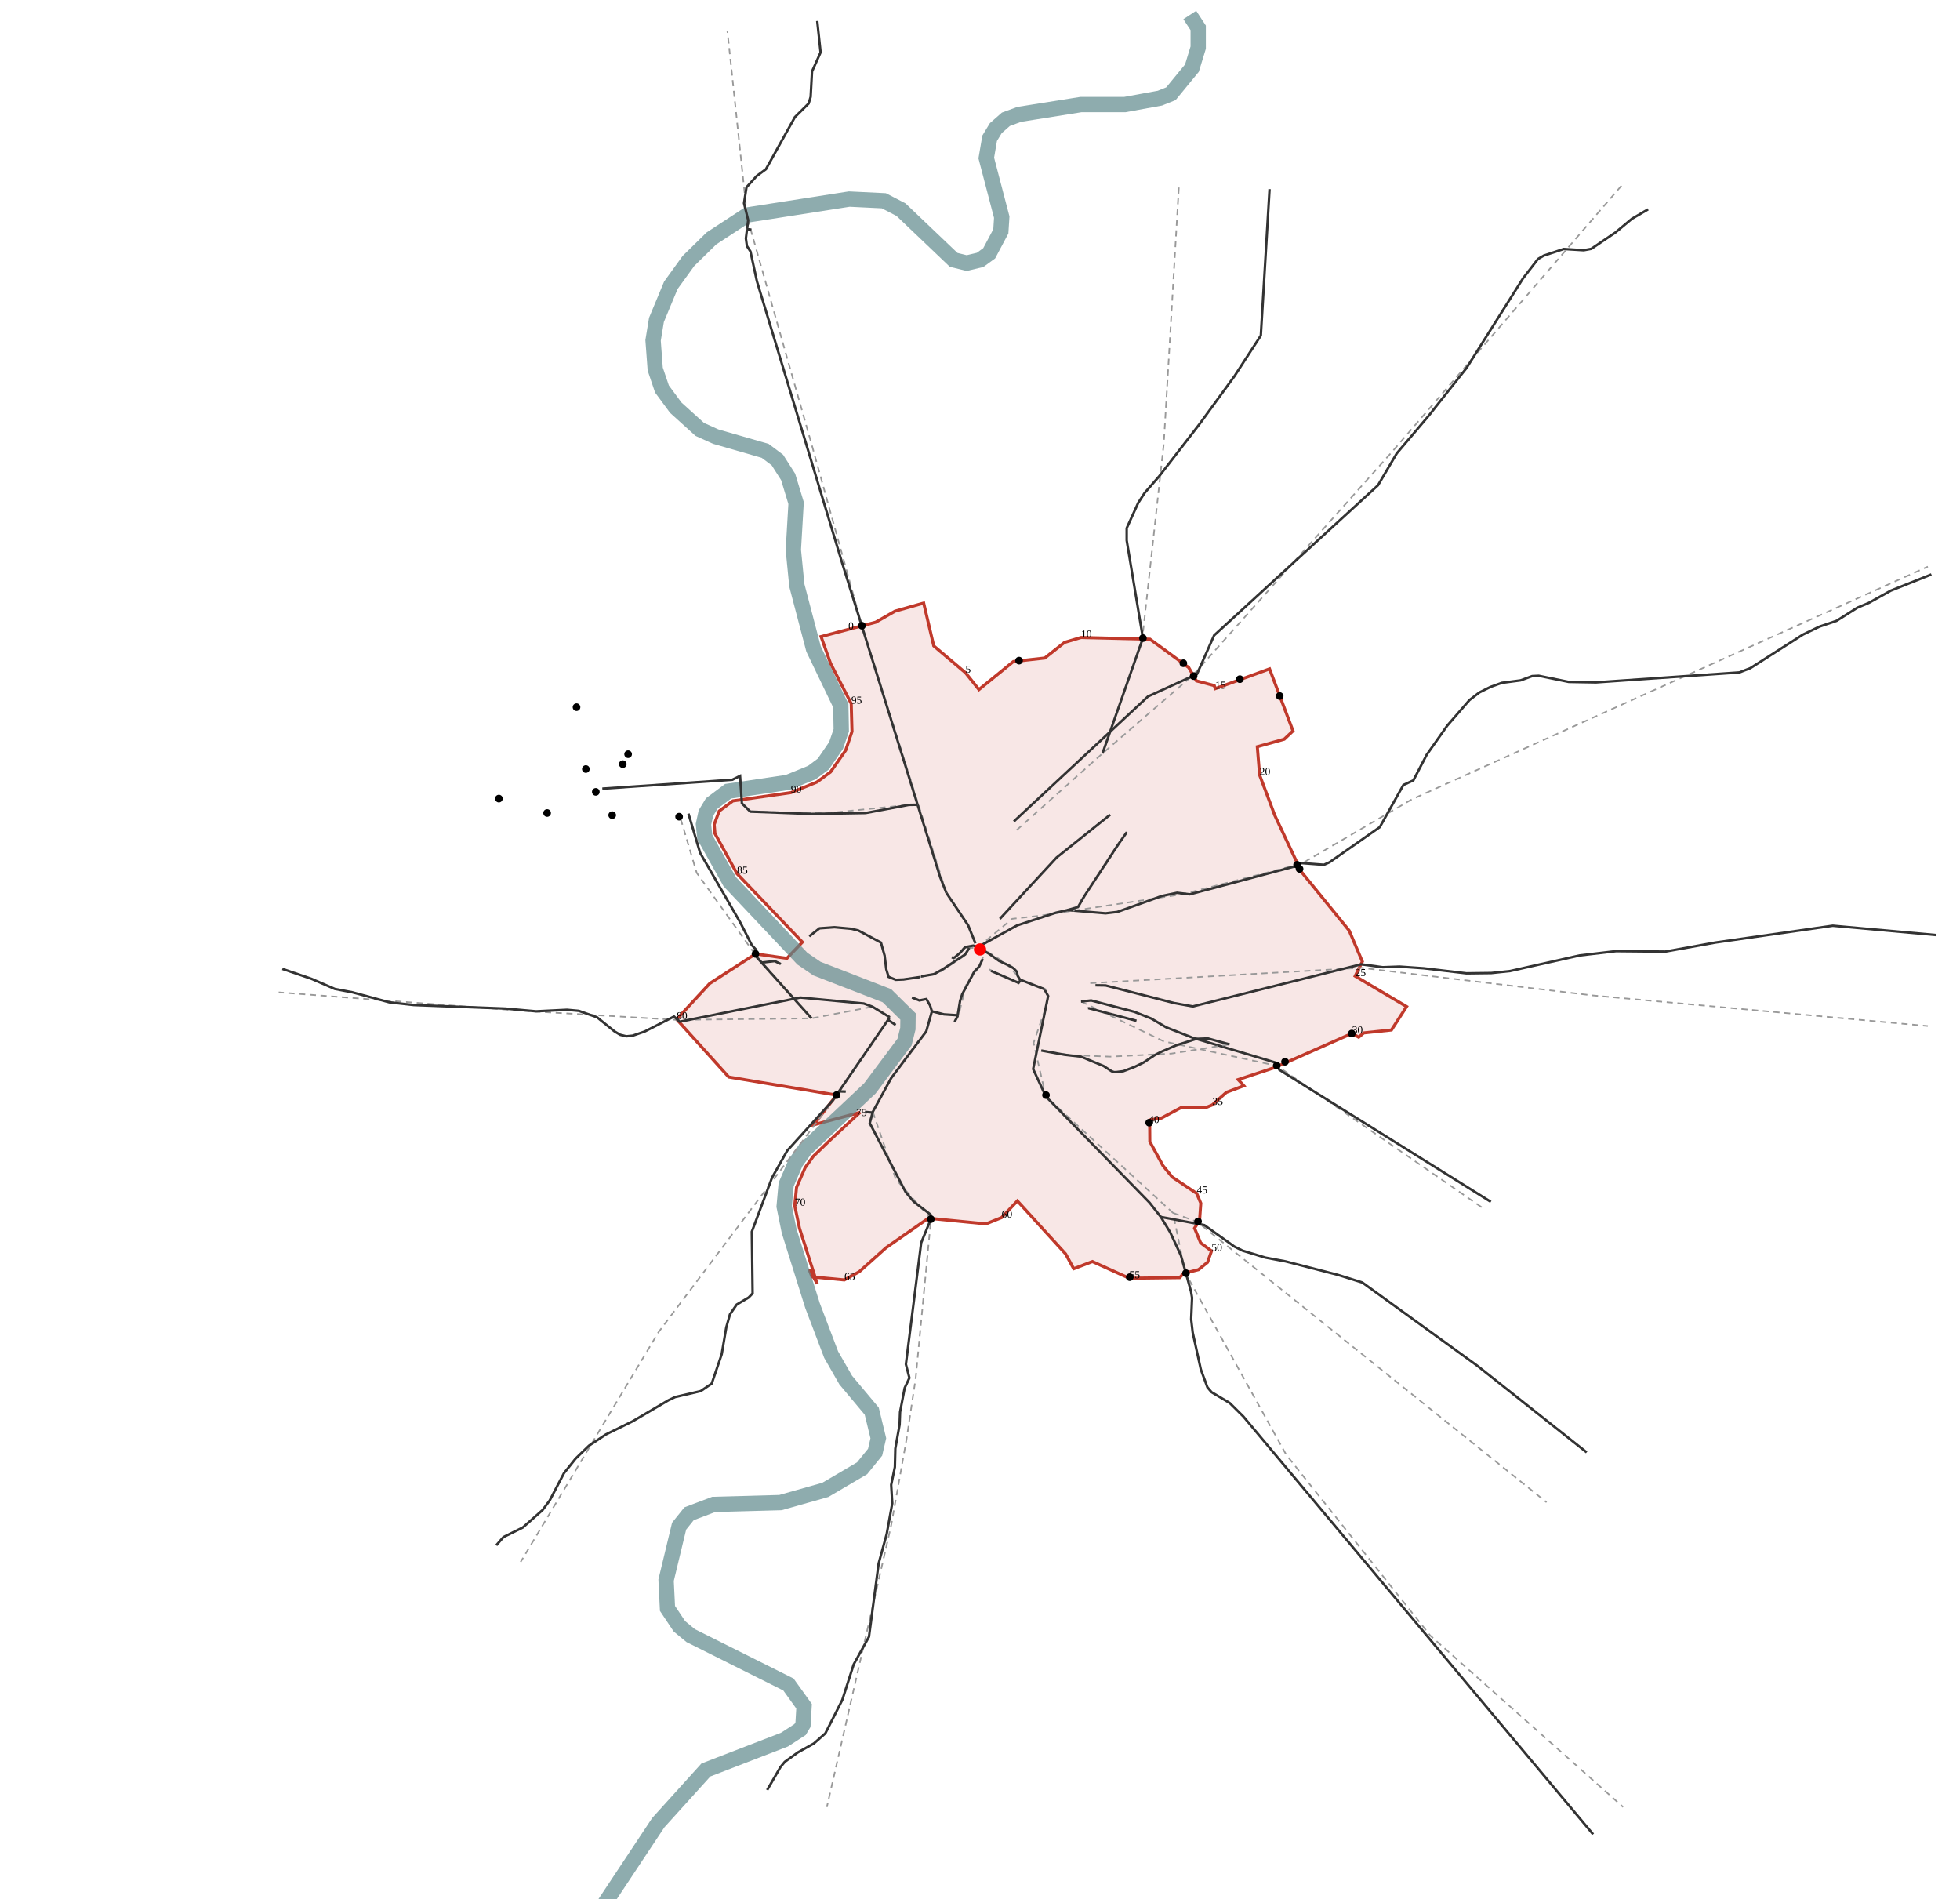
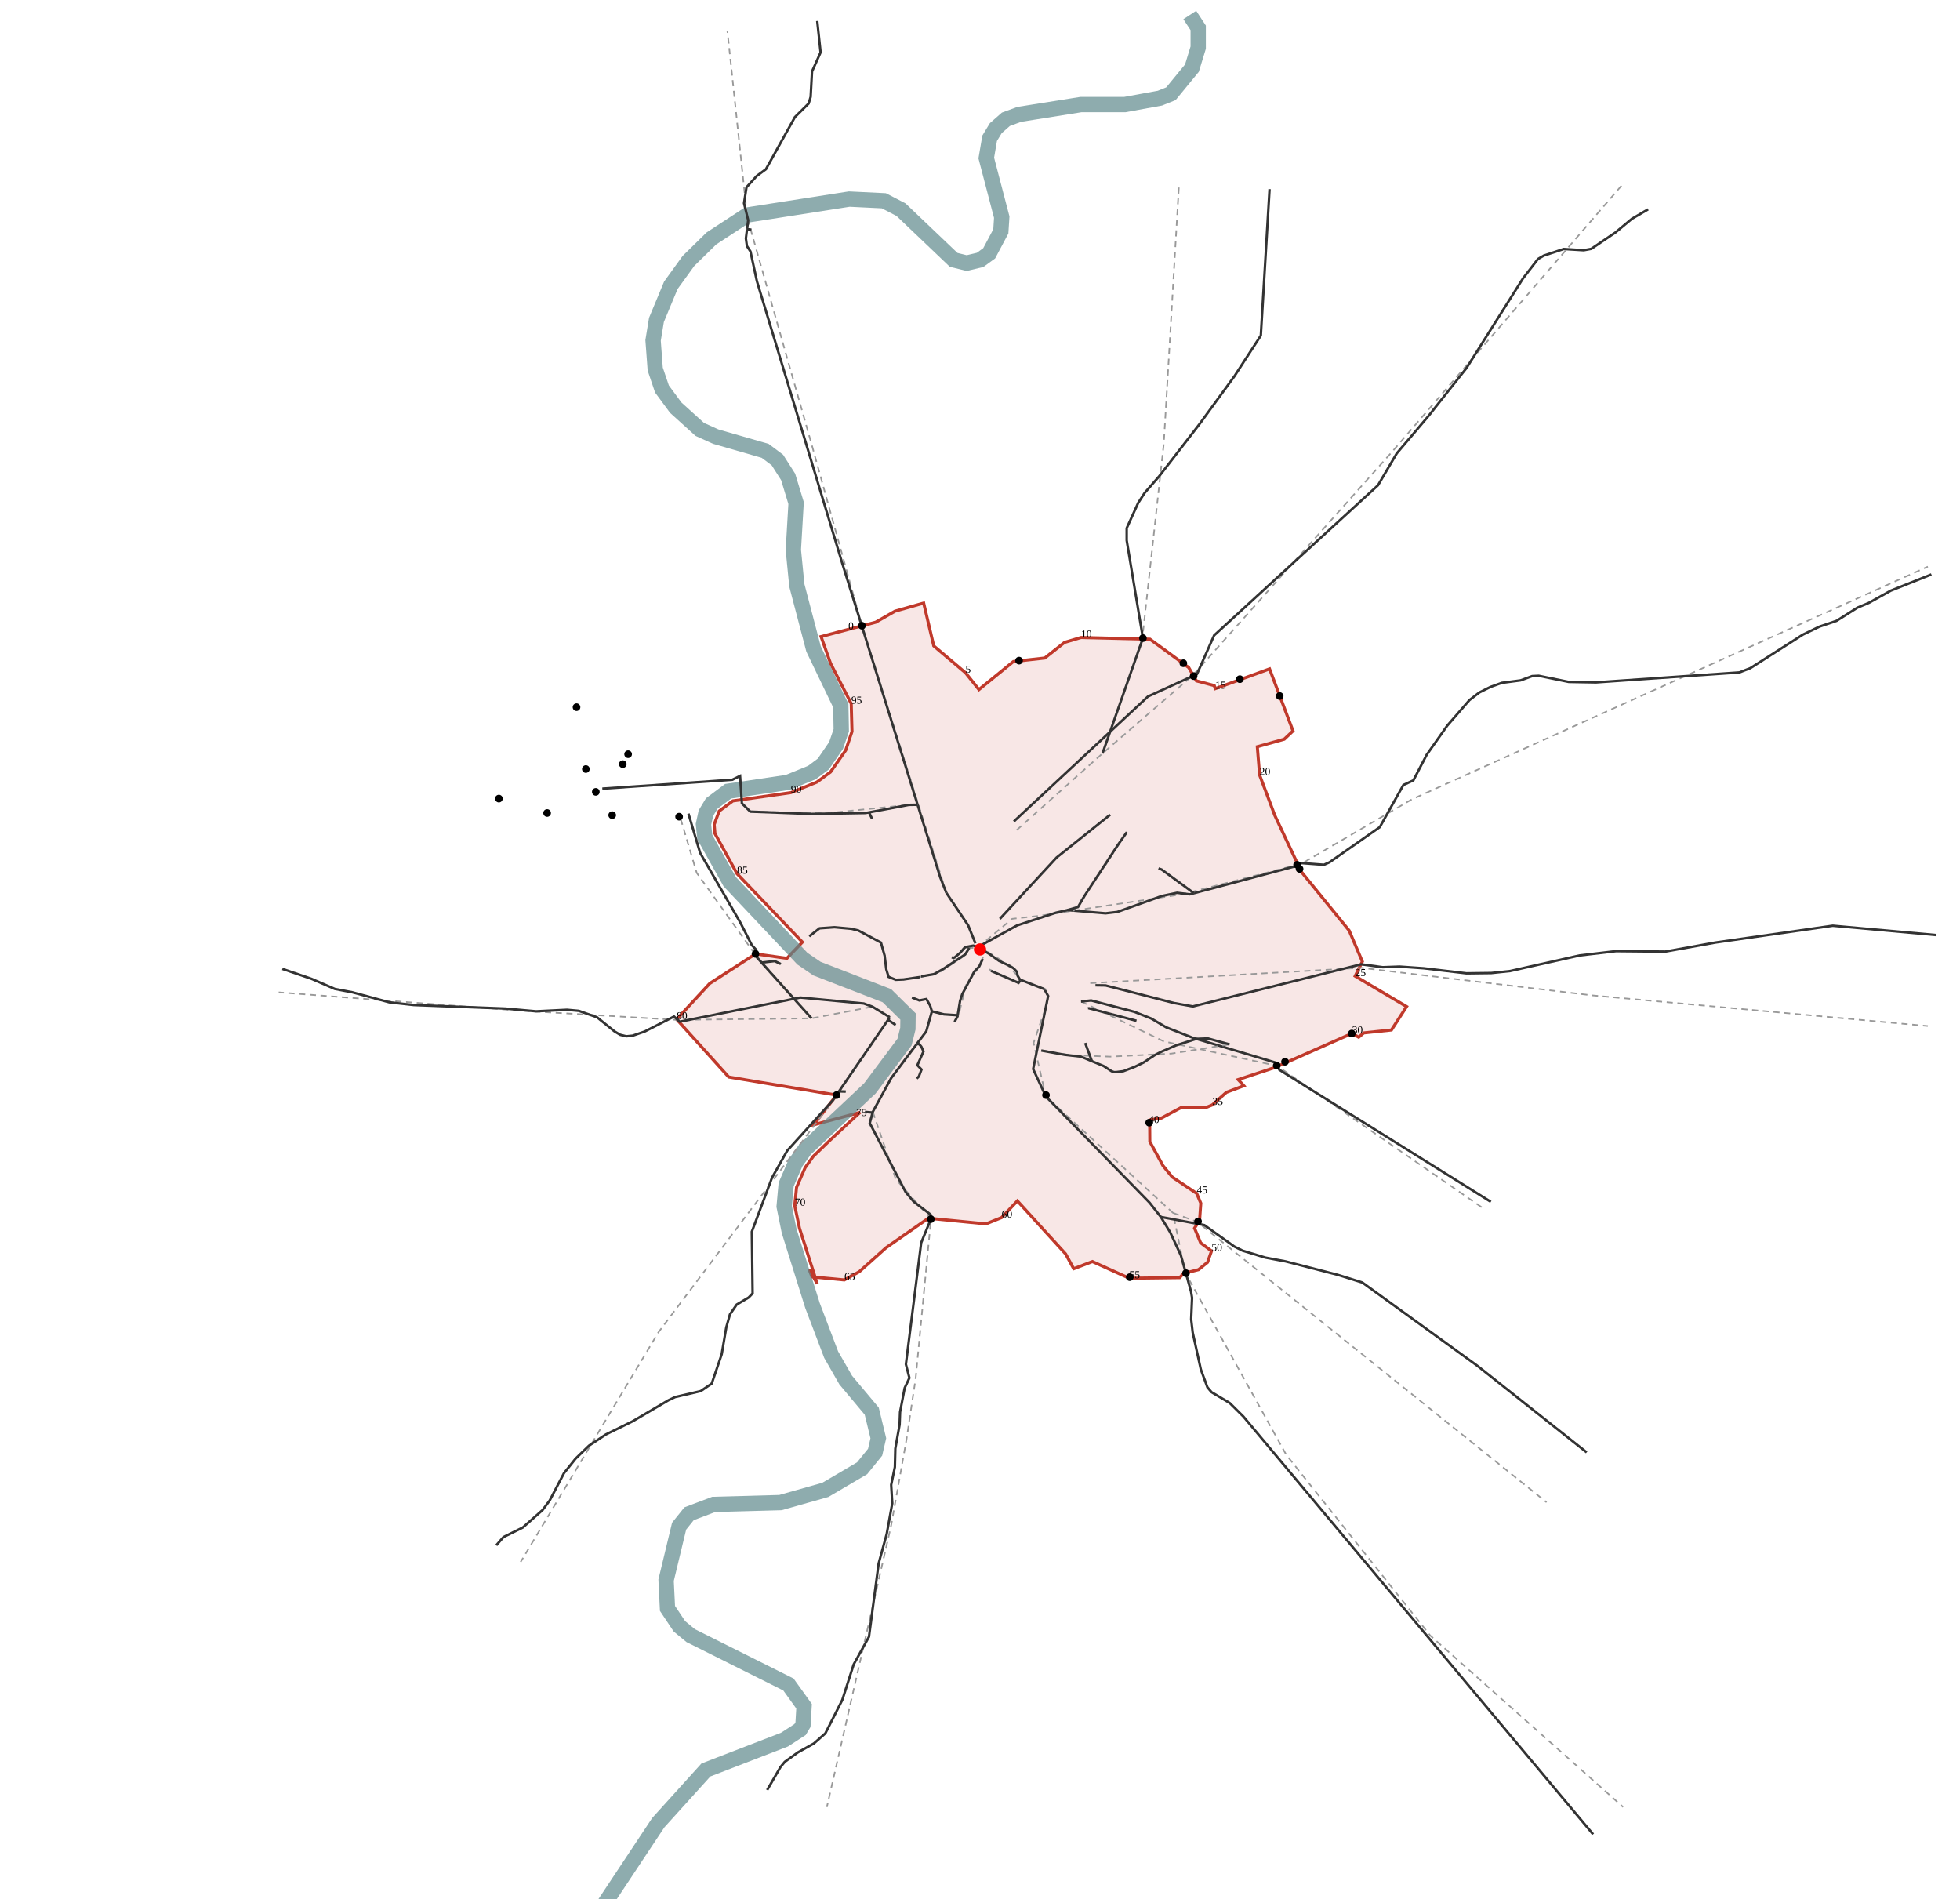
<svg xmlns="http://www.w3.org/2000/svg" viewBox="-640 -620 1280 1240" style="background:#f4ecdc">
  <polygon points="-86,-209 -68.1,-213.7 -55.5,-220.9 -36.8,-226.2 -30.2,-198.2 -9.5,-180.7 -0.7,-169.7 21.8,-188 42.3,-190.3 55.2,-200.5 66,-203.7 111,-202.6 136.3,-184.1 141.3,-175.4 153,-172.3 153.6,-170.3 189.1,-183.2 204.4,-142.7 198.7,-137.3 181.1,-132.4 182.6,-113.9 192.5,-87.6 209.8,-50.8 241.1,-12.3 249.7,7.9 245,17.4 278.6,37.3 268.7,52.6 250.6,54.5 247.3,57.3 243,54.8 192.8,77 168.6,85 172.3,89 160.9,93.3 151.7,101.5 147.4,103.3 131.8,103 118.5,110.1 111.4,111.2 110.1,113.3 110.8,111.2 110.9,125.5 119.5,141.2 125.5,148.6 141.5,159.3 144.2,165.7 143.4,176.9 140.1,182 144.1,191.6 151.2,196.9 148.6,204.3 142.7,209.1 132.9,211.6 130.4,214.3 97.5,214.7 73.4,203.8 61.2,208.5 55.9,198.8 24.4,164.2 14.1,175.1 3.9,179.2 -33.7,175.5 -61.4,194.8 -78.8,210.4 -88.6,215.8 -109.7,213.8 -111.6,208.9 -106.3,218.3 -117.9,182 -121,167.3 -119.8,155.3 -114.2,142.5 -109,135.2 -97.6,124.2 -80.9,108.7 -78.3,106.4 -108.6,114.5 -93.7,95.1 -164.1,83.3 -198.1,45.6 -176.5,22.2 -146.6,2.9 -126.1,5.8 -116,-4.8 -158.7,-49.5 -173.1,-75.7 -173.6,-81.6 -170.3,-90.4 -161.4,-97 -123.5,-102.4 -106.5,-109.3 -97.6,-115.9 -87.7,-130.1 -83.6,-142.3 -84.1,-160.5 -97.6,-186.8 -103.8,-204.3" fill="rgba(192,57,43,.12)" stroke="#c0392b" stroke-width="2" />
  <polyline points="137,-610.2 142.5,-601.8 142.5,-588.9 138.4,-575.5 124.7,-558.8 117.5,-555.9 94.5,-551.7 65.8,-551.7 25.6,-545.3 16.9,-542.1 10.3,-536.3 6.3,-529.7 4.1,-516.8 14.2,-478.2 13.6,-468.9 6,-454.6 0.1,-450.3 -8.7,-448.2 -17.2,-450.3 -51.6,-483.1 -62.8,-488.9 -85.4,-490 -152,-479.6 -175.4,-464.3 -190.4,-449.6 -201.9,-433.7 -211.3,-411.1 -213.5,-397.7 -212.1,-379 -207.7,-366 -198.7,-353.8 -183,-339.6 -172.6,-334.9 -140.3,-325.6 -132.3,-319.6 -125.3,-308.6 -120.1,-291.5 -121.9,-260.9 -119.6,-237.7 -108.7,-196.2 -90.9,-159.2 -90.6,-143.1 -94,-133.2 -102.3,-121.1 -109.8,-115.5 -125.5,-109.1 -164.5,-103.3 -175.2,-95.3 -179,-89 -180.6,-81.7 -179.7,-73.3 -163.4,-44.2 -116,6 -106.5,12.5 -60.8,30.2 -47,43.8 -47.1,51.7 -49.3,60.5 -71.9,90.7 -114.2,130.5 -120.4,139.2 -126.6,153.5 -127.9,167.8 -124.6,184 -109.4,232.5 -97.2,264.6 -87.7,281.2 -70.7,301.5 -66.4,319.2 -68.5,328.3 -77,338.8 -101,352.9 -130.3,361.2 -173.9,362.4 -190,368.5 -196.5,376.6 -205,411.9 -204.1,430.3 -196.3,442 -188.9,448.1 -125.1,480 -114.9,494.2 -115.6,506.2 -117.5,509.4 -127.7,516 -179,535.8 -210.1,570.2 -248.7,628.4" fill="none" stroke="#5f8a8c" stroke-width="10" stroke-opacity=".7" />
  <text x="-86" y="-209" font-size="7">0</text>
  <text x="-9.5" y="-180.7" font-size="7">5</text>
  <text x="66" y="-203.7" font-size="7">10</text>
  <text x="153.6" y="-170.3" font-size="7">15</text>
  <text x="182.6" y="-113.9" font-size="7">20</text>
  <text x="245" y="17.4" font-size="7">25</text>
  <text x="243" y="54.8" font-size="7">30</text>
  <text x="151.7" y="101.5" font-size="7">35</text>
  <text x="110.1" y="113.3" font-size="7">40</text>
  <text x="141.5" y="159.3" font-size="7">45</text>
  <text x="151.2" y="196.9" font-size="7">50</text>
  <text x="97.5" y="214.7" font-size="7">55</text>
  <text x="14.1" y="175.1" font-size="7">60</text>
  <text x="-88.6" y="215.8" font-size="7">65</text>
  <text x="-121" y="167.3" font-size="7">70</text>
  <text x="-80.9" y="108.7" font-size="7">75</text>
  <text x="-198.1" y="45.6" font-size="7">80</text>
  <text x="-158.7" y="-49.5" font-size="7">85</text>
  <text x="-123.5" y="-102.4" font-size="7">90</text>
  <text x="-84.1" y="-160.5" font-size="7">95</text>
  <polyline points="-22,-37 -77,-211 -110,-330 -152,-478 -165,-600" fill="none" stroke="#999" stroke-width="1" stroke-dasharray="4 3" />
  <polyline points="-22,-37 -26,-47.2 -89.9,-252 -145.7,-436.4 -149.9,-455.8 -152.2,-459.3 -152.9,-464.3 -151.4,-476.2 -154.1,-487.3 -152.5,-497.7 -145.8,-505.1 -139.8,-509.5 -120.9,-543.5 -111.9,-552.4 -110.6,-556.7 -109.7,-573.3 -104.1,-585.8 -106.3,-606.3" fill="none" stroke="#333" stroke-width="1.6" />
  <polyline points="42,25.9 44.47,30.43 43.87,35.04 35,61 43,96 126,172 134,211 200,330 294,448 420,560" fill="none" stroke="#999" stroke-width="1" stroke-dasharray="4 3" />
  <polyline points="42,25.9 44.5,30.4 34.7,78.1 43,96 110.7,165.3 118.1,174.7 124.2,184.7 131.2,199.8 137.8,223.3 138.5,227.5 137.9,241.5 138.9,250.1 144.2,274.2 148.5,285.9 151.2,289.1 163.1,296.2 172,305 400.4,577.8" fill="none" stroke="#333" stroke-width="1.6" />
  <polyline points="-31.4,40.4 -35.1,53.5 -42,62 -58,84 -70,106 -55,150 -32,176 -42,280 -48,320 -58,376 -100,560" fill="none" stroke="#999" stroke-width="1" stroke-dasharray="4 3" />
  <polyline points="-31.4,40.4 -35.1,53.5 -58,84 -70,106 -72,113.4 -48.5,158.5 -43.3,164.7 -32.3,173.1 -32.1,176.1 -38.4,191.5 -48.4,270.9 -46.1,279.8 -49.2,286.4 -52.2,302.1 -52.5,310.3 -55.3,325.9 -55.6,338 -58,349.6 -57.3,361.7 -60.9,381.6 -66.2,401 -72.5,448.8 -82.5,466.9 -89.9,490 -101,511.9 -108.5,518.5 -118.9,524.3 -127.5,530.5 -130.3,533.9 -139,548.9" fill="none" stroke="#333" stroke-width="1.6" />
  <polyline points="-58.9,44.3 -70.2,37.4 -110,45 -198,46 -300,40 -458,28" fill="none" stroke="#999" stroke-width="1" stroke-dasharray="4 3" />
  <polyline points="-58.9,44.3 -70.2,37.4 -75.9,35.3 -117.4,31.4 -196.2,47.2 -199.8,43.8 -219,53.6 -226.9,56.3 -231,56.7 -235,55.7 -238.7,53.5 -250.1,44.3 -262,40.1 -269.7,39.4 -289.9,40.4 -310,38.6 -369.7,36.3 -385.8,34.5 -409.8,28 -421.3,25.8 -436.8,19.1 -455.6,12.7" fill="none" stroke="#333" stroke-width="1.6" />
  <polyline points="-1,-1 3,-5 21,-20 39,-22 132,-36 210,-56 282,-98 619,-250" fill="none" stroke="#999" stroke-width="1" stroke-dasharray="4 3" />
  <polyline points="0.3,-2.5 24.2,-15.7 49.6,-24 57.1,-25.7 82,-23.6 89.7,-24.5 118.7,-34.9 128.7,-37 137,-36 205.4,-54.2 210,-56.4 224.6,-55.3 228.2,-56.9 261.1,-79.9 276.5,-107.4 283,-110.4 291.7,-127.1 305.1,-146.1 319.6,-162.8 326.1,-167.8 333.3,-171.4 340.8,-174.1 353,-175.7 360.6,-178.5 364.9,-178.7 384.5,-174.7 402.3,-174.4 495.9,-180.9 503.1,-183.7 537.4,-205.6 548.2,-210.8 559.4,-214.6 573,-223.2 580.4,-226.3 594.8,-234.3 621.3,-244.9" fill="none" stroke="#333" stroke-width="1.6" />
  <polyline points="72,22 249,12 400,30 619,50" fill="none" stroke="#999" stroke-width="1" stroke-dasharray="4 3" />
  <polyline points="75.4,23.4 82,23.5 126.8,35 139,37.2 248.9,9.7 263,11.6 274,11.2 289.8,12.3 317.7,15.6 333.9,15.4 346.2,14.1 391.6,3.9 415.4,1.1 447.5,1.4 480.1,-4.5 556.9,-15.5 624.4,-9.4" fill="none" stroke="#333" stroke-width="1.6" />
  <polyline points="24,-78 80,-128 139,-179 270,-326 420,-500" fill="none" stroke="#999" stroke-width="1" stroke-dasharray="4 3" />
  <polyline points="22.1,-83.6 109.7,-165.2 141.7,-179.8 152.9,-205.1 259.9,-303.1 272.2,-324 293,-348.5 317.8,-379.8 354.6,-438.2 364.4,-450.9 368.2,-453.1 381.2,-457.4 394.3,-456.6 399.2,-457.5 415,-468.2 425.7,-477.1 436.3,-483.3" fill="none" stroke="#333" stroke-width="1.6" />
  <polyline points="-40.8,-94.5 -46.5,-94.4 -100,-89 -150,-90 -155.5,-95.4 -156.1,-104.37 -156.7,-113.3 -161.84,-110.84 -201.75,-108.1 -246.64,-105.02" fill="none" stroke="#999" stroke-width="1" stroke-dasharray="4 3" />
  <polyline points="-40.8,-94.5 -46.5,-94.4 -74.7,-89.1 -110.2,-88.5 -150,-90 -155.5,-95.4 -156.7,-113.3 -161.8,-110.8 -246.6,-105" fill="none" stroke="#333" stroke-width="1.6" />
  <polyline points="13,-20 50,-60 85,-88" fill="none" stroke="#999" stroke-width="1" stroke-dasharray="4 3" />
  <polyline points="13,-20 50,-60 85,-88" fill="none" stroke="#333" stroke-width="1.6" />
  <polyline points="126,172 142,178 370,361" fill="none" stroke="#999" stroke-width="1" stroke-dasharray="4 3" />
  <polyline points="118.1,174.7 146.5,180 166.1,194 171.5,196.7 186.3,201.2 199.6,203.7 233.7,212.5 249.7,217.5 324.7,271.8 396.2,328.4" fill="none" stroke="#333" stroke-width="1.6" />
  <polyline points="-58.9,44.3 -94,96 -210,250 -300,400" fill="none" stroke="#999" stroke-width="1" stroke-dasharray="4 3" />
  <polyline points="-58.9,44.3 -96.1,98.5 -125.9,131.4 -135.8,149 -149,184.3 -148.5,224.6 -151.1,227.3 -158.9,231.9 -163.3,238.3 -165.7,246.8 -168.7,264.4 -175.2,283.5 -182.4,288.4 -199.1,292.3 -203.5,294.4 -227,308.2 -244.3,316.7 -255.3,324 -264.1,332.5 -271.7,342 -281,359.8 -285.7,366.1 -298.6,377.5 -311.2,383.7 -315.9,389.1" fill="none" stroke="#333" stroke-width="1.6" />
  <polyline points="-110,45 -147,3 -185,-50 -196,-87" fill="none" stroke="#999" stroke-width="1" stroke-dasharray="4 3" />
  <polyline points="-110,45 -145.6,5.3 -146.1,0.3 -149,-2.8 -156.5,-17.5 -182.8,-63.1 -190.4,-88.7" fill="none" stroke="#333" stroke-width="1.6" />
  <polyline points="80,-128 106,-203 120,-330 130,-500" fill="none" stroke="#999" stroke-width="1" stroke-dasharray="4 3" />
  <polyline points="80,-128 106.4,-203.3 95.8,-267.1 95.8,-275.1 103.3,-291.6 107.5,-298.1 117,-309 143.6,-343.4 166.2,-374.4 183.4,-400.9 189.1,-496.5" fill="none" stroke="#333" stroke-width="1.6" />
  <polyline points="66,34 120,60 194,76 330,170" fill="none" stroke="#999" stroke-width="1" stroke-dasharray="4 3" />
  <polyline points="66,34 72.6,33.3 100.7,40.7 111.8,45.1 121.7,50.9 139,57.7 193.4,74 195.5,78.6 333.6,164.8" fill="none" stroke="#333" stroke-width="1.6" />
  <polyline points="43,26 31,22 27,20 17,9 4,1 -1,-1 -7,-1 -10,-2 -12,1 -17,6 -19,5" fill="none" stroke="#999" stroke-width="1" stroke-dasharray="4 3" />
  <polyline points="42,25.9 26.1,19.7 24.6,17.2 24.1,14.6 21.9,12.3 19.3,10.7 12.5,7.5 6.2,3 -1.6,-1.7 -4.4,-2.5 -8.9,-1.7 -10,-1.2 -13,2.2 -16.4,5.1 -17.4,5.5 -18.4,5.1" fill="none" stroke="#333" stroke-width="1.6" />
  <polyline points="61,-25 80,-52 96,-77" fill="none" stroke="#999" stroke-width="1" stroke-dasharray="4 3" />
  <polyline points="57.1,-25.7 64,-27.7 68.4,-35.2 89.8,-67.9 95.9,-76.6" fill="none" stroke="#333" stroke-width="1.6" />
  <polyline points="2,5 -1,12 -9,23 -14,43 -17,48" fill="none" stroke="#999" stroke-width="1" stroke-dasharray="4 3" />
  <polyline points="1.8,6.2 -0.5,11.1 -3.7,14.4 -11.6,29.2 -13,33.5 -14.7,43.7 -16.6,47.3" fill="none" stroke="#333" stroke-width="1.6" />
  <polyline points="-7,-1 -10,4 -28,16 -39,18" fill="none" stroke="#999" stroke-width="1" stroke-dasharray="4 3" />
  <polyline points="-7,-1 -9.7,3.3 -24.6,13.1 -30,16.1 -38.5,17.6" fill="none" stroke="#333" stroke-width="1.6" />
  <polyline points="-3,-4 -6,-11 -9,-18 -22,-37" fill="none" stroke="#999" stroke-width="1" stroke-dasharray="4 3" />
  <polyline points="-3,-4 -7.7,-15.7 -22,-37" fill="none" stroke="#333" stroke-width="1.6" />
  <polyline points="26.4,20.2 25,22 17,18 12,16 6,13" fill="none" stroke="#999" stroke-width="1" stroke-dasharray="4 3" />
  <polyline points="26.4,20.2 25.2,21.8 7.2,14" fill="none" stroke="#333" stroke-width="1.6" />
  <polyline points="40,66 59,69 85,70 125,68 163,62" fill="none" stroke="#999" stroke-width="1" stroke-dasharray="4 3" />
  <polyline points="40,66 55.4,68.8 65.9,70 80.7,76.1 85.9,79.5 87.5,80.1 88.9,80.1 93.6,79.5 100.9,76.7 106.7,73.9 114.1,69 118.4,66.8 128.1,62.6 141.2,58.4 148.8,58.1 163,62" fill="none" stroke="#333" stroke-width="1.6" />
  <polyline points="70,38 103,47" fill="none" stroke="#999" stroke-width="1" stroke-dasharray="4 3" />
  <polyline points="70.7,38.3 102.2,46.6" fill="none" stroke="#333" stroke-width="1.6" />
  <polyline points="-44.4,31.4 -39.6,33.3 -35,32.4 -32.6,36.6 -31.4,40.4 -23.5,42.4 -14.2,43" fill="none" stroke="#999" stroke-width="1" stroke-dasharray="4 3" />
  <polyline points="-44.4,31.4 -39.6,33.3 -35,32.4 -32.6,36.6 -31.4,40.4 -23.5,42.4 -14.2,43" fill="none" stroke="#333" stroke-width="1.6" />
  <polyline points="-111.5,-8.6 -104.8,-13.8 -95,-14.5 -84,-13.5 -79.5,-12.4 -75.4,-10.4 -69.9,-7.1 -64.7,-4.5 -62.3,4 -61.2,13 -59.7,17.9 -55,19.8 -50,19.6 -44,18.7 -39,18" fill="none" stroke="#999" stroke-width="1" stroke-dasharray="4 3" />
  <polyline points="-111.5,-8.6 -104.8,-13.8 -95,-14.5 -84,-13.5 -79.5,-12.4 -64.7,-4.5 -62.3,4 -61.2,13 -59.7,17.9 -55,19.8 -50,19.6 -39,18" fill="none" stroke="#333" stroke-width="1.6" />
  <polyline points="-130.1,9.5 -134.1,7.6 -142.7,8.6" fill="none" stroke="#999" stroke-width="1" stroke-dasharray="4 3" />
  <polyline points="-130.1,9.5 -134.1,7.6 -142.7,8.6" fill="none" stroke="#333" stroke-width="1.6" />
  <polyline points="-75.1,106.05 -70.2,106.5" fill="none" stroke="#999" stroke-width="1" stroke-dasharray="4 3" />
  <polyline points="-75.1,106.1 -70.2,106.5" fill="none" stroke="#333" stroke-width="1.6" />
  <polyline points="-87.7,92.75 -91.9,92.7" fill="none" stroke="#999" stroke-width="1" stroke-dasharray="4 3" />
  <polyline points="-87.7,92.8 -91.9,92.7" fill="none" stroke="#333" stroke-width="1.6" />
  <polyline points="-55.1,49.3 -60,46" fill="none" stroke="#999" stroke-width="1" stroke-dasharray="4 3" />
  <polyline points="-55.1,49.3 -60,46" fill="none" stroke="#333" stroke-width="1.6" />
+   <polyline points="-70.5,-85.4 -71.5,-87.5 -72.5,-89.5" fill="none" stroke="#999" stroke-width="1" stroke-dasharray="4 3" />
+   <polyline points="-70.5,-85.4 -72.5,-89.5" fill="none" stroke="#333" stroke-width="1.6" />
+   <polyline points="116.6,-52.9 118.6,-52.2 120.7,-50.6 123.4,-48.8 129.2,-44.6 136.1,-39.4 139.8,-36.7" fill="none" stroke="#999" stroke-width="1" stroke-dasharray="4 3" />
+   <polyline points="116.6,-52.9 118.6,-52.2 139.8,-36.7" fill="none" stroke="#333" stroke-width="1.6" />
+   <polyline points="-41.3,61.8 -39.7,61.8 -38.3,63.5 -37.1,65.6 -36.9,66.6 -38.7,70.5 -40.6,74.6 -40.9,75.6 -39.5,77 -38.2,78.4 -39.9,82.9 -41.3,84.3" fill="none" stroke="#999" stroke-width="1" stroke-dasharray="4 3" />
+   <polyline points="-41.3,61.8 -39.7,61.8 -38.3,63.5 -36.9,66.6 -40.9,75.6 -38.2,78.4 -39.9,82.9 -41.3,84.3" fill="none" stroke="#333" stroke-width="1.6" />
+   <polyline points="68.7,61.1 73.1,72.95" fill="none" stroke="#999" stroke-width="1" stroke-dasharray="4 3" />
+   <polyline points="68.7,61.1 73.1,73" fill="none" stroke="#333" stroke-width="1.6" />
  <polyline points="-149.35,-470 -152.2,-470.4" fill="none" stroke="#999" stroke-width="1" stroke-dasharray="4 3" />
  <polyline points="-149.3,-470 -152.2,-470.4" fill="none" stroke="#333" stroke-width="1.6" />
  <circle cx="142.4" cy="177.6" r="2.5" />
  <circle cx="110.5" cy="113.1" r="2.5" />
  <circle cx="242.8" cy="54.9" r="2.5" />
  <circle cx="208.7" cy="-52.6" r="2.5" />
  <circle cx="-229.8" cy="-127.5" r="2.5" />
  <circle cx="-250.9" cy="-102.9" r="2.5" />
  <circle cx="97.8" cy="214" r="2.5" />
  <circle cx="199.2" cy="73.3" r="2.5" />
  <circle cx="193.8" cy="75.8" r="2.5" />
  <circle cx="132.8" cy="-186.9" r="2.5" />
  <circle cx="-146.6" cy="2.9" r="2.5" />
  <circle cx="25.5" cy="-188.6" r="2.5" />
  <circle cx="106.4" cy="-203.3" r="2.5" />
  <circle cx="-263.5" cy="-158.2" r="2.5" />
  <circle cx="-314.2" cy="-98.5" r="2.5" />
  <circle cx="-240.2" cy="-87.7" r="2.5" />
  <circle cx="169.7" cy="-176.5" r="2.5" />
  <circle cx="195.7" cy="-165.5" r="2.5" />
  <circle cx="-32.1" cy="176.1" r="2.5" />
  <circle cx="139.5" cy="-178.5" r="2.5" />
  <circle cx="134.5" cy="211.4" r="2.5" />
  <circle cx="-233.3" cy="-121" r="2.5" />
  <circle cx="-93.7" cy="95.1" r="2.5" />
  <circle cx="207.1" cy="-55.3" r="2.5" />
  <circle cx="43.1" cy="95.1" r="2.5" />
  <circle cx="-77.1" cy="-211.4" r="2.5" />
  <circle cx="-282.7" cy="-89.1" r="2.5" />
  <circle cx="-257.4" cy="-117.8" r="2.5" />
  <circle cx="-196.5" cy="-86.7" r="2.5" />
  <circle cx="0" cy="0" r="4" fill="red" />
</svg>
